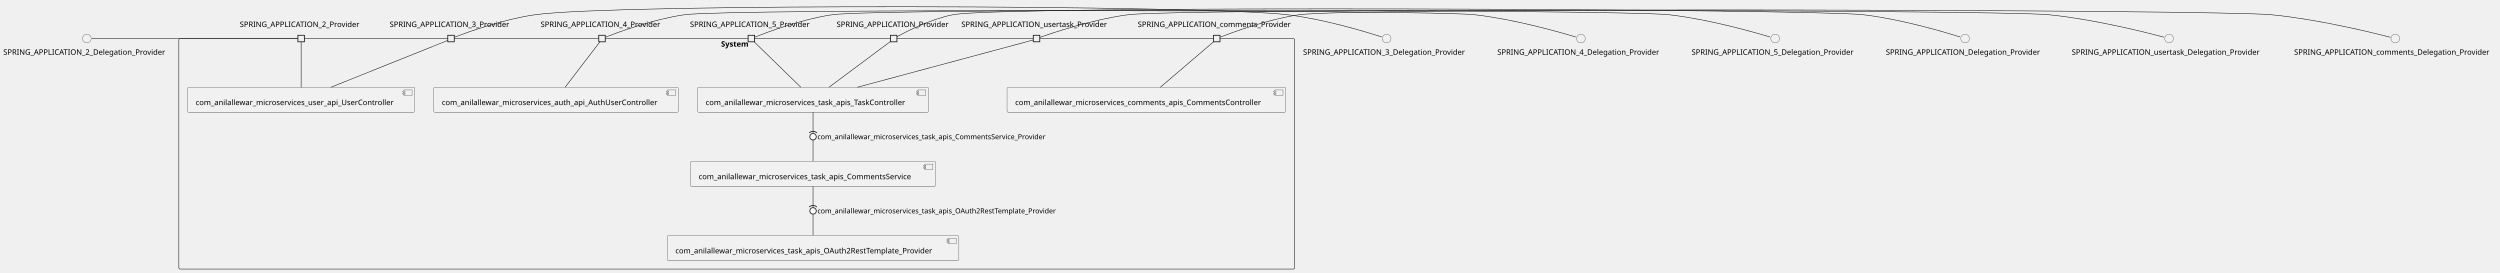
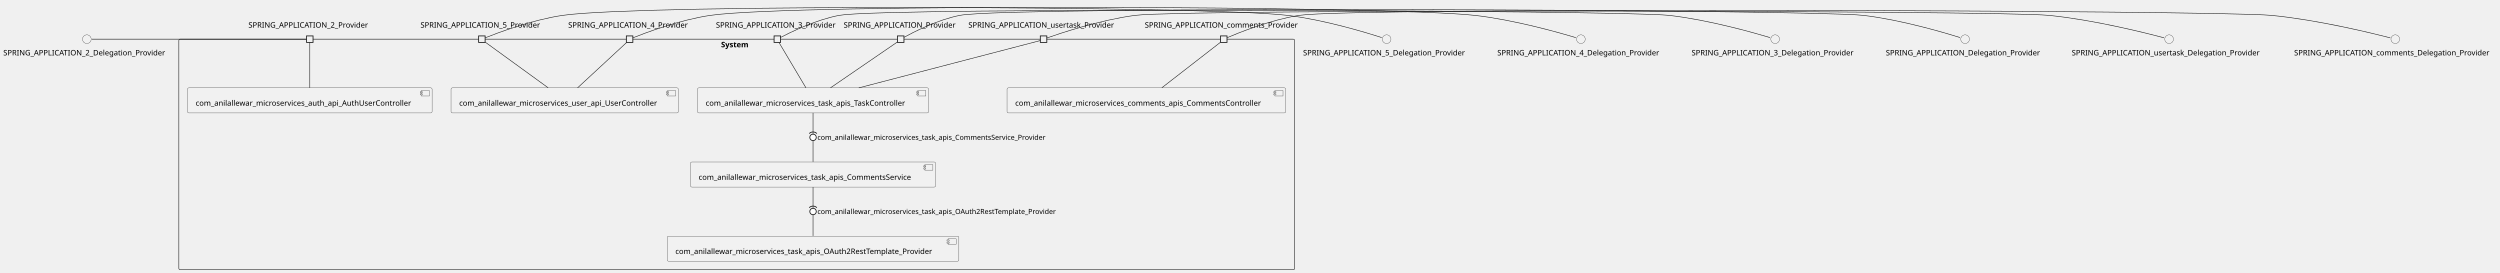
- <svg xmlns="http://www.w3.org/2000/svg" xmlns:xlink="http://www.w3.org/1999/xlink" contentStyleType="text/css" height="503px" preserveAspectRatio="none" style="width:4620px;height:503px;background:#FFFFFF;" version="1.1" viewBox="0 0 4620 503" width="4620px" zoomAndPan="magnify">
+ <svg xmlns="http://www.w3.org/2000/svg" xmlns:xlink="http://www.w3.org/1999/xlink" contentStyleType="text/css" height="504px" preserveAspectRatio="none" style="width:4620px;height:504px;background:#FFFFFF;" version="1.1" viewBox="0 0 4620 504" width="4620px" zoomAndPan="magnify">
  <defs />
  <g>
    <g id="cluster_System">
-       <rect fill="none" height="426" rx="2.5" ry="2.5" style="stroke:#181818;stroke-width:1.0;" width="2062" x="330.5" y="71.23" />
-       <text fill="#000000" font-family="sans-serif" font-size="14" font-weight="bold" lengthAdjust="spacing" textLength="58" x="1332.5" y="86.225">System</text>
+       <rect fill="none" height="426" rx="2.5" ry="2.5" style="stroke:#181818;stroke-width:1.0;" width="2062" x="330.5" y="72.38" />
+       <text fill="#000000" font-family="sans-serif" font-size="14" font-weight="bold" lengthAdjust="spacing" textLength="58" x="1332.5" y="87.375">System</text>
    </g>
    <g id="elem_com_anilallewar_microservices_auth_api_AuthUserController">
-       <a href="anilallewar-microservices-basics-spring-boot.repository#_xX5VepGvEe-r9oGI5_bBxA" target="_top" title="anilallewar-microservices-basics-spring-boot.repository#_xX5VepGvEe-r9oGI5_bBxA" xlink:actuate="onRequest" xlink:href="anilallewar-microservices-basics-spring-boot.repository#_xX5VepGvEe-r9oGI5_bBxA" xlink:show="new" xlink:title="anilallewar-microservices-basics-spring-boot.repository#_xX5VepGvEe-r9oGI5_bBxA" xlink:type="simple">
-         <rect fill="#F1F1F1" height="46.297" rx="2.5" ry="2.5" style="stroke:#181818;stroke-width:0.5;" width="452" x="801.5" y="161.23" />
-         <rect fill="#F1F1F1" height="10" style="stroke:#181818;stroke-width:0.5;" width="15" x="1233.5" y="166.23" />
-         <rect fill="#F1F1F1" height="2" style="stroke:#181818;stroke-width:0.5;" width="4" x="1231.5" y="168.23" />
-         <rect fill="#F1F1F1" height="2" style="stroke:#181818;stroke-width:0.5;" width="4" x="1231.5" y="172.23" />
-         <text fill="#000000" font-family="sans-serif" font-size="14" lengthAdjust="spacing" textLength="412" x="816.5" y="194.225">com_anilallewar_microservices_auth_api_AuthUserController</text>
+       <a href="anilallewar-microservices-basics-spring-boot.repository#_yw26KpJ4Ee-RC6Q1hy7jyQ" target="_top" title="anilallewar-microservices-basics-spring-boot.repository#_yw26KpJ4Ee-RC6Q1hy7jyQ" xlink:actuate="onRequest" xlink:href="anilallewar-microservices-basics-spring-boot.repository#_yw26KpJ4Ee-RC6Q1hy7jyQ" xlink:show="new" xlink:title="anilallewar-microservices-basics-spring-boot.repository#_yw26KpJ4Ee-RC6Q1hy7jyQ" xlink:type="simple">
+         <rect fill="#F1F1F1" height="46.297" rx="2.5" ry="2.5" style="stroke:#181818;stroke-width:0.5;" width="452" x="346.5" y="162.38" />
+         <rect fill="#F1F1F1" height="10" style="stroke:#181818;stroke-width:0.5;" width="15" x="778.5" y="167.38" />
+         <rect fill="#F1F1F1" height="2" style="stroke:#181818;stroke-width:0.5;" width="4" x="776.5" y="169.38" />
+         <rect fill="#F1F1F1" height="2" style="stroke:#181818;stroke-width:0.5;" width="4" x="776.5" y="173.38" />
+         <text fill="#000000" font-family="sans-serif" font-size="14" lengthAdjust="spacing" textLength="412" x="361.5" y="195.375">com_anilallewar_microservices_auth_api_AuthUserController</text>
      </a>
    </g>
    <g id="elem_com_anilallewar_microservices_comments_apis_CommentsController">
-       <a href="anilallewar-microservices-basics-spring-boot.repository#_xX5VepGvEe-r9oGI5_bBxA" target="_top" title="anilallewar-microservices-basics-spring-boot.repository#_xX5VepGvEe-r9oGI5_bBxA" xlink:actuate="onRequest" xlink:href="anilallewar-microservices-basics-spring-boot.repository#_xX5VepGvEe-r9oGI5_bBxA" xlink:show="new" xlink:title="anilallewar-microservices-basics-spring-boot.repository#_xX5VepGvEe-r9oGI5_bBxA" xlink:type="simple">
-         <rect fill="#F1F1F1" height="46.297" rx="2.5" ry="2.5" style="stroke:#181818;stroke-width:0.5;" width="515" x="1861" y="161.23" />
-         <rect fill="#F1F1F1" height="10" style="stroke:#181818;stroke-width:0.5;" width="15" x="2356" y="166.23" />
-         <rect fill="#F1F1F1" height="2" style="stroke:#181818;stroke-width:0.5;" width="4" x="2354" y="168.23" />
-         <rect fill="#F1F1F1" height="2" style="stroke:#181818;stroke-width:0.5;" width="4" x="2354" y="172.23" />
-         <text fill="#000000" font-family="sans-serif" font-size="14" lengthAdjust="spacing" textLength="475" x="1876" y="194.225">com_anilallewar_microservices_comments_apis_CommentsController</text>
+       <a href="anilallewar-microservices-basics-spring-boot.repository#_yw26KpJ4Ee-RC6Q1hy7jyQ" target="_top" title="anilallewar-microservices-basics-spring-boot.repository#_yw26KpJ4Ee-RC6Q1hy7jyQ" xlink:actuate="onRequest" xlink:href="anilallewar-microservices-basics-spring-boot.repository#_yw26KpJ4Ee-RC6Q1hy7jyQ" xlink:show="new" xlink:title="anilallewar-microservices-basics-spring-boot.repository#_yw26KpJ4Ee-RC6Q1hy7jyQ" xlink:type="simple">
+         <rect fill="#F1F1F1" height="46.297" rx="2.5" ry="2.5" style="stroke:#181818;stroke-width:0.5;" width="515" x="1861" y="162.38" />
+         <rect fill="#F1F1F1" height="10" style="stroke:#181818;stroke-width:0.5;" width="15" x="2356" y="167.38" />
+         <rect fill="#F1F1F1" height="2" style="stroke:#181818;stroke-width:0.5;" width="4" x="2354" y="169.38" />
+         <rect fill="#F1F1F1" height="2" style="stroke:#181818;stroke-width:0.5;" width="4" x="2354" y="173.38" />
+         <text fill="#000000" font-family="sans-serif" font-size="14" lengthAdjust="spacing" textLength="475" x="1876" y="195.375">com_anilallewar_microservices_comments_apis_CommentsController</text>
      </a>
    </g>
    <g id="elem_com_anilallewar_microservices_task_apis_CommentsService">
-       <a href="anilallewar-microservices-basics-spring-boot.repository#_xX5VepGvEe-r9oGI5_bBxA" target="_top" title="anilallewar-microservices-basics-spring-boot.repository#_xX5VepGvEe-r9oGI5_bBxA" xlink:actuate="onRequest" xlink:href="anilallewar-microservices-basics-spring-boot.repository#_xX5VepGvEe-r9oGI5_bBxA" xlink:show="new" xlink:title="anilallewar-microservices-basics-spring-boot.repository#_xX5VepGvEe-r9oGI5_bBxA" xlink:type="simple">
-         <rect fill="#F1F1F1" height="46.297" rx="2.5" ry="2.5" style="stroke:#181818;stroke-width:0.5;" width="453" x="1276" y="298.23" />
-         <rect fill="#F1F1F1" height="10" style="stroke:#181818;stroke-width:0.5;" width="15" x="1709" y="303.23" />
-         <rect fill="#F1F1F1" height="2" style="stroke:#181818;stroke-width:0.5;" width="4" x="1707" y="305.23" />
-         <rect fill="#F1F1F1" height="2" style="stroke:#181818;stroke-width:0.5;" width="4" x="1707" y="309.23" />
-         <text fill="#000000" font-family="sans-serif" font-size="14" lengthAdjust="spacing" textLength="413" x="1291" y="331.225">com_anilallewar_microservices_task_apis_CommentsService</text>
+       <a href="anilallewar-microservices-basics-spring-boot.repository#_yw26KpJ4Ee-RC6Q1hy7jyQ" target="_top" title="anilallewar-microservices-basics-spring-boot.repository#_yw26KpJ4Ee-RC6Q1hy7jyQ" xlink:actuate="onRequest" xlink:href="anilallewar-microservices-basics-spring-boot.repository#_yw26KpJ4Ee-RC6Q1hy7jyQ" xlink:show="new" xlink:title="anilallewar-microservices-basics-spring-boot.repository#_yw26KpJ4Ee-RC6Q1hy7jyQ" xlink:type="simple">
+         <rect fill="#F1F1F1" height="46.297" rx="2.5" ry="2.5" style="stroke:#181818;stroke-width:0.5;" width="453" x="1276" y="299.38" />
+         <rect fill="#F1F1F1" height="10" style="stroke:#181818;stroke-width:0.5;" width="15" x="1709" y="304.38" />
+         <rect fill="#F1F1F1" height="2" style="stroke:#181818;stroke-width:0.5;" width="4" x="1707" y="306.38" />
+         <rect fill="#F1F1F1" height="2" style="stroke:#181818;stroke-width:0.5;" width="4" x="1707" y="310.38" />
+         <text fill="#000000" font-family="sans-serif" font-size="14" lengthAdjust="spacing" textLength="413" x="1291" y="332.375">com_anilallewar_microservices_task_apis_CommentsService</text>
      </a>
    </g>
    <g id="elem_com_anilallewar_microservices_task_apis_OAuth2RestTemplate_Provider">
-       <a href="anilallewar-microservices-basics-spring-boot.repository#_xX5VepGvEe-r9oGI5_bBxA" target="_top" title="anilallewar-microservices-basics-spring-boot.repository#_xX5VepGvEe-r9oGI5_bBxA" xlink:actuate="onRequest" xlink:href="anilallewar-microservices-basics-spring-boot.repository#_xX5VepGvEe-r9oGI5_bBxA" xlink:show="new" xlink:title="anilallewar-microservices-basics-spring-boot.repository#_xX5VepGvEe-r9oGI5_bBxA" xlink:type="simple">
-         <rect fill="#F1F1F1" height="46.297" rx="2.5" ry="2.5" style="stroke:#181818;stroke-width:0.5;" width="539" x="1233" y="435.23" />
-         <rect fill="#F1F1F1" height="10" style="stroke:#181818;stroke-width:0.5;" width="15" x="1752" y="440.23" />
-         <rect fill="#F1F1F1" height="2" style="stroke:#181818;stroke-width:0.5;" width="4" x="1750" y="442.23" />
-         <rect fill="#F1F1F1" height="2" style="stroke:#181818;stroke-width:0.5;" width="4" x="1750" y="446.23" />
-         <text fill="#000000" font-family="sans-serif" font-size="14" lengthAdjust="spacing" textLength="499" x="1248" y="468.225">com_anilallewar_microservices_task_apis_OAuth2RestTemplate_Provider</text>
+       <a href="anilallewar-microservices-basics-spring-boot.repository#_yw26KpJ4Ee-RC6Q1hy7jyQ" target="_top" title="anilallewar-microservices-basics-spring-boot.repository#_yw26KpJ4Ee-RC6Q1hy7jyQ" xlink:actuate="onRequest" xlink:href="anilallewar-microservices-basics-spring-boot.repository#_yw26KpJ4Ee-RC6Q1hy7jyQ" xlink:show="new" xlink:title="anilallewar-microservices-basics-spring-boot.repository#_yw26KpJ4Ee-RC6Q1hy7jyQ" xlink:type="simple">
+         <rect fill="#F1F1F1" height="46.297" rx="2.5" ry="2.5" style="stroke:#181818;stroke-width:0.5;" width="539" x="1233" y="436.38" />
+         <rect fill="#F1F1F1" height="10" style="stroke:#181818;stroke-width:0.5;" width="15" x="1752" y="441.38" />
+         <rect fill="#F1F1F1" height="2" style="stroke:#181818;stroke-width:0.5;" width="4" x="1750" y="443.38" />
+         <rect fill="#F1F1F1" height="2" style="stroke:#181818;stroke-width:0.5;" width="4" x="1750" y="447.38" />
+         <text fill="#000000" font-family="sans-serif" font-size="14" lengthAdjust="spacing" textLength="499" x="1248" y="469.375">com_anilallewar_microservices_task_apis_OAuth2RestTemplate_Provider</text>
      </a>
    </g>
    <g id="elem_com_anilallewar_microservices_task_apis_TaskController">
-       <a href="anilallewar-microservices-basics-spring-boot.repository#_xX5VepGvEe-r9oGI5_bBxA" target="_top" title="anilallewar-microservices-basics-spring-boot.repository#_xX5VepGvEe-r9oGI5_bBxA" xlink:actuate="onRequest" xlink:href="anilallewar-microservices-basics-spring-boot.repository#_xX5VepGvEe-r9oGI5_bBxA" xlink:show="new" xlink:title="anilallewar-microservices-basics-spring-boot.repository#_xX5VepGvEe-r9oGI5_bBxA" xlink:type="simple">
-         <rect fill="#F1F1F1" height="46.297" rx="2.5" ry="2.5" style="stroke:#181818;stroke-width:0.5;" width="427" x="1289" y="161.23" />
-         <rect fill="#F1F1F1" height="10" style="stroke:#181818;stroke-width:0.5;" width="15" x="1696" y="166.23" />
-         <rect fill="#F1F1F1" height="2" style="stroke:#181818;stroke-width:0.5;" width="4" x="1694" y="168.23" />
-         <rect fill="#F1F1F1" height="2" style="stroke:#181818;stroke-width:0.5;" width="4" x="1694" y="172.23" />
-         <text fill="#000000" font-family="sans-serif" font-size="14" lengthAdjust="spacing" textLength="387" x="1304" y="194.225">com_anilallewar_microservices_task_apis_TaskController</text>
+       <a href="anilallewar-microservices-basics-spring-boot.repository#_yw26KpJ4Ee-RC6Q1hy7jyQ" target="_top" title="anilallewar-microservices-basics-spring-boot.repository#_yw26KpJ4Ee-RC6Q1hy7jyQ" xlink:actuate="onRequest" xlink:href="anilallewar-microservices-basics-spring-boot.repository#_yw26KpJ4Ee-RC6Q1hy7jyQ" xlink:show="new" xlink:title="anilallewar-microservices-basics-spring-boot.repository#_yw26KpJ4Ee-RC6Q1hy7jyQ" xlink:type="simple">
+         <rect fill="#F1F1F1" height="46.297" rx="2.5" ry="2.5" style="stroke:#181818;stroke-width:0.5;" width="427" x="1289" y="162.38" />
+         <rect fill="#F1F1F1" height="10" style="stroke:#181818;stroke-width:0.5;" width="15" x="1696" y="167.38" />
+         <rect fill="#F1F1F1" height="2" style="stroke:#181818;stroke-width:0.5;" width="4" x="1694" y="169.38" />
+         <rect fill="#F1F1F1" height="2" style="stroke:#181818;stroke-width:0.5;" width="4" x="1694" y="173.38" />
+         <text fill="#000000" font-family="sans-serif" font-size="14" lengthAdjust="spacing" textLength="387" x="1304" y="195.375">com_anilallewar_microservices_task_apis_TaskController</text>
      </a>
    </g>
    <g id="elem_com_anilallewar_microservices_user_api_UserController">
-       <a href="anilallewar-microservices-basics-spring-boot.repository#_xX5VepGvEe-r9oGI5_bBxA" target="_top" title="anilallewar-microservices-basics-spring-boot.repository#_xX5VepGvEe-r9oGI5_bBxA" xlink:actuate="onRequest" xlink:href="anilallewar-microservices-basics-spring-boot.repository#_xX5VepGvEe-r9oGI5_bBxA" xlink:show="new" xlink:title="anilallewar-microservices-basics-spring-boot.repository#_xX5VepGvEe-r9oGI5_bBxA" xlink:type="simple">
-         <rect fill="#F1F1F1" height="46.297" rx="2.5" ry="2.5" style="stroke:#181818;stroke-width:0.5;" width="420" x="346.5" y="161.23" />
-         <rect fill="#F1F1F1" height="10" style="stroke:#181818;stroke-width:0.5;" width="15" x="746.5" y="166.23" />
-         <rect fill="#F1F1F1" height="2" style="stroke:#181818;stroke-width:0.5;" width="4" x="744.5" y="168.23" />
-         <rect fill="#F1F1F1" height="2" style="stroke:#181818;stroke-width:0.5;" width="4" x="744.5" y="172.23" />
-         <text fill="#000000" font-family="sans-serif" font-size="14" lengthAdjust="spacing" textLength="380" x="361.5" y="194.225">com_anilallewar_microservices_user_api_UserController</text>
+       <a href="anilallewar-microservices-basics-spring-boot.repository#_yw26KpJ4Ee-RC6Q1hy7jyQ" target="_top" title="anilallewar-microservices-basics-spring-boot.repository#_yw26KpJ4Ee-RC6Q1hy7jyQ" xlink:actuate="onRequest" xlink:href="anilallewar-microservices-basics-spring-boot.repository#_yw26KpJ4Ee-RC6Q1hy7jyQ" xlink:show="new" xlink:title="anilallewar-microservices-basics-spring-boot.repository#_yw26KpJ4Ee-RC6Q1hy7jyQ" xlink:type="simple">
+         <rect fill="#F1F1F1" height="46.297" rx="2.5" ry="2.5" style="stroke:#181818;stroke-width:0.5;" width="420" x="833.5" y="162.38" />
+         <rect fill="#F1F1F1" height="10" style="stroke:#181818;stroke-width:0.5;" width="15" x="1233.5" y="167.38" />
+         <rect fill="#F1F1F1" height="2" style="stroke:#181818;stroke-width:0.5;" width="4" x="1231.5" y="169.38" />
+         <rect fill="#F1F1F1" height="2" style="stroke:#181818;stroke-width:0.5;" width="4" x="1231.5" y="173.38" />
+         <text fill="#000000" font-family="sans-serif" font-size="14" lengthAdjust="spacing" textLength="380" x="848.5" y="195.375">com_anilallewar_microservices_user_api_UserController</text>
      </a>
    </g>
-     <text fill="#000000" font-family="sans-serif" font-size="14" lengthAdjust="spacing" textLength="227" x="443" y="49.928">SPRING_APPLICATION_2_Provider</text>
-     <rect fill="#F1F1F1" height="12" style="stroke:#181818;stroke-width:1.5;" width="12" x="550.5" y="65.23" />
-     <text fill="#000000" font-family="sans-serif" font-size="14" lengthAdjust="spacing" textLength="227" x="720" y="49.928">SPRING_APPLICATION_3_Provider</text>
-     <rect fill="#F1F1F1" height="12" style="stroke:#181818;stroke-width:1.5;" width="12" x="827.5" y="65.23" />
-     <text fill="#000000" font-family="sans-serif" font-size="14" lengthAdjust="spacing" textLength="227" x="999" y="49.928">SPRING_APPLICATION_4_Provider</text>
-     <rect fill="#F1F1F1" height="12" style="stroke:#181818;stroke-width:1.5;" width="12" x="1106.5" y="65.23" />
-     <text fill="#000000" font-family="sans-serif" font-size="14" lengthAdjust="spacing" textLength="227" x="1275" y="49.928">SPRING_APPLICATION_5_Provider</text>
-     <rect fill="#F1F1F1" height="12" style="stroke:#181818;stroke-width:1.5;" width="12" x="1382.5" y="65.23" />
-     <text fill="#000000" font-family="sans-serif" font-size="14" lengthAdjust="spacing" textLength="211" x="1546" y="49.928">SPRING_APPLICATION_Provider</text>
-     <rect fill="#F1F1F1" height="12" style="stroke:#181818;stroke-width:1.5;" width="12" x="1645.5" y="65.23" />
-     <text fill="#000000" font-family="sans-serif" font-size="14" lengthAdjust="spacing" textLength="292" x="2102.5" y="49.928">SPRING_APPLICATION_comments_Provider</text>
-     <rect fill="#F1F1F1" height="12" style="stroke:#181818;stroke-width:1.5;" width="12" x="2242.5" y="65.23" />
-     <text fill="#000000" font-family="sans-serif" font-size="14" lengthAdjust="spacing" textLength="278" x="1776.5" y="49.928">SPRING_APPLICATION_usertask_Provider</text>
-     <rect fill="#F1F1F1" height="12" style="stroke:#181818;stroke-width:1.5;" width="12" x="1909.5" y="65.23" />
+     <text fill="#000000" font-family="sans-serif" font-size="14" lengthAdjust="spacing" textLength="227" x="459" y="51.078">SPRING_APPLICATION_2_Provider</text>
+     <rect fill="#F1F1F1" height="12" style="stroke:#181818;stroke-width:1.5;" width="12" x="566.5" y="66.38" />
+     <text fill="#000000" font-family="sans-serif" font-size="14" lengthAdjust="spacing" textLength="227" x="1323" y="51.078">SPRING_APPLICATION_3_Provider</text>
+     <rect fill="#F1F1F1" height="12" style="stroke:#181818;stroke-width:1.5;" width="12" x="1430.5" y="66.38" />
+     <text fill="#000000" font-family="sans-serif" font-size="14" lengthAdjust="spacing" textLength="227" x="1050" y="51.078">SPRING_APPLICATION_4_Provider</text>
+     <rect fill="#F1F1F1" height="12" style="stroke:#181818;stroke-width:1.5;" width="12" x="1157.5" y="66.38" />
+     <text fill="#000000" font-family="sans-serif" font-size="14" lengthAdjust="spacing" textLength="227" x="777" y="51.078">SPRING_APPLICATION_5_Provider</text>
+     <rect fill="#F1F1F1" height="12" style="stroke:#181818;stroke-width:1.5;" width="12" x="884.5" y="66.38" />
+     <text fill="#000000" font-family="sans-serif" font-size="14" lengthAdjust="spacing" textLength="211" x="1559" y="51.078">SPRING_APPLICATION_Provider</text>
+     <rect fill="#F1F1F1" height="12" style="stroke:#181818;stroke-width:1.5;" width="12" x="1658.5" y="66.38" />
+     <text fill="#000000" font-family="sans-serif" font-size="14" lengthAdjust="spacing" textLength="292" x="2115.5" y="51.078">SPRING_APPLICATION_comments_Provider</text>
+     <rect fill="#F1F1F1" height="12" style="stroke:#181818;stroke-width:1.5;" width="12" x="2255.5" y="66.38" />
+     <text fill="#000000" font-family="sans-serif" font-size="14" lengthAdjust="spacing" textLength="278" x="1789.5" y="51.078">SPRING_APPLICATION_usertask_Provider</text>
+     <rect fill="#F1F1F1" height="12" style="stroke:#181818;stroke-width:1.5;" width="12" x="1922.5" y="66.38" />
    <g id="elem_SPRING_APPLICATION_2_Delegation_Provider">
-       <ellipse cx="160.5" cy="71.23" fill="#F1F1F1" rx="8" ry="8" style="stroke:#181818;stroke-width:0.5;" />
-       <text fill="#000000" font-family="sans-serif" font-size="14" lengthAdjust="spacing" textLength="309" x="6" y="101.225">SPRING_APPLICATION_2_Delegation_Provider</text>
+       <ellipse cx="160.5" cy="72.38" fill="#F1F1F1" rx="8" ry="8" style="stroke:#181818;stroke-width:0.5;" />
+       <text fill="#000000" font-family="sans-serif" font-size="14" lengthAdjust="spacing" textLength="309" x="6" y="102.375">SPRING_APPLICATION_2_Delegation_Provider</text>
    </g>
    <g id="elem_SPRING_APPLICATION_3_Delegation_Provider">
-       <ellipse cx="2562.5" cy="71.23" fill="#F1F1F1" rx="8" ry="8" style="stroke:#181818;stroke-width:0.5;" />
-       <text fill="#000000" font-family="sans-serif" font-size="14" lengthAdjust="spacing" textLength="309" x="2408" y="101.225">SPRING_APPLICATION_3_Delegation_Provider</text>
+       <ellipse cx="3280.5" cy="72.38" fill="#F1F1F1" rx="8" ry="8" style="stroke:#181818;stroke-width:0.5;" />
+       <text fill="#000000" font-family="sans-serif" font-size="14" lengthAdjust="spacing" textLength="309" x="3126" y="102.375">SPRING_APPLICATION_3_Delegation_Provider</text>
    </g>
    <g id="elem_SPRING_APPLICATION_4_Delegation_Provider">
-       <ellipse cx="2921.5" cy="71.23" fill="#F1F1F1" rx="8" ry="8" style="stroke:#181818;stroke-width:0.5;" />
-       <text fill="#000000" font-family="sans-serif" font-size="14" lengthAdjust="spacing" textLength="309" x="2767" y="101.225">SPRING_APPLICATION_4_Delegation_Provider</text>
+       <ellipse cx="2921.5" cy="72.38" fill="#F1F1F1" rx="8" ry="8" style="stroke:#181818;stroke-width:0.5;" />
+       <text fill="#000000" font-family="sans-serif" font-size="14" lengthAdjust="spacing" textLength="309" x="2767" y="102.375">SPRING_APPLICATION_4_Delegation_Provider</text>
    </g>
    <g id="elem_SPRING_APPLICATION_5_Delegation_Provider">
-       <ellipse cx="3280.5" cy="71.23" fill="#F1F1F1" rx="8" ry="8" style="stroke:#181818;stroke-width:0.5;" />
-       <text fill="#000000" font-family="sans-serif" font-size="14" lengthAdjust="spacing" textLength="309" x="3126" y="101.225">SPRING_APPLICATION_5_Delegation_Provider</text>
+       <ellipse cx="2562.5" cy="72.38" fill="#F1F1F1" rx="8" ry="8" style="stroke:#181818;stroke-width:0.5;" />
+       <text fill="#000000" font-family="sans-serif" font-size="14" lengthAdjust="spacing" textLength="309" x="2408" y="102.375">SPRING_APPLICATION_5_Delegation_Provider</text>
    </g>
    <g id="elem_SPRING_APPLICATION_Delegation_Provider">
-       <ellipse cx="3631.5" cy="71.23" fill="#F1F1F1" rx="8" ry="8" style="stroke:#181818;stroke-width:0.5;" />
-       <text fill="#000000" font-family="sans-serif" font-size="14" lengthAdjust="spacing" textLength="293" x="3485" y="101.225">SPRING_APPLICATION_Delegation_Provider</text>
+       <ellipse cx="3631.5" cy="72.38" fill="#F1F1F1" rx="8" ry="8" style="stroke:#181818;stroke-width:0.5;" />
+       <text fill="#000000" font-family="sans-serif" font-size="14" lengthAdjust="spacing" textLength="293" x="3485" y="102.375">SPRING_APPLICATION_Delegation_Provider</text>
    </g>
    <g id="elem_SPRING_APPLICATION_comments_Delegation_Provider">
-       <ellipse cx="4426.5" cy="71.23" fill="#F1F1F1" rx="8" ry="8" style="stroke:#181818;stroke-width:0.5;" />
-       <text fill="#000000" font-family="sans-serif" font-size="14" lengthAdjust="spacing" textLength="374" x="4239.5" y="101.225">SPRING_APPLICATION_comments_Delegation_Provider</text>
+       <ellipse cx="4426.5" cy="72.38" fill="#F1F1F1" rx="8" ry="8" style="stroke:#181818;stroke-width:0.5;" />
+       <text fill="#000000" font-family="sans-serif" font-size="14" lengthAdjust="spacing" textLength="374" x="4239.5" y="102.375">SPRING_APPLICATION_comments_Delegation_Provider</text>
    </g>
    <g id="elem_SPRING_APPLICATION_usertask_Delegation_Provider">
-       <ellipse cx="4008.5" cy="71.23" fill="#F1F1F1" rx="8" ry="8" style="stroke:#181818;stroke-width:0.5;" />
-       <text fill="#000000" font-family="sans-serif" font-size="14" lengthAdjust="spacing" textLength="360" x="3828.5" y="101.225">SPRING_APPLICATION_usertask_Delegation_Provider</text>
+       <ellipse cx="4008.5" cy="72.38" fill="#F1F1F1" rx="8" ry="8" style="stroke:#181818;stroke-width:0.5;" />
+       <text fill="#000000" font-family="sans-serif" font-size="14" lengthAdjust="spacing" textLength="360" x="3828.5" y="102.375">SPRING_APPLICATION_usertask_Delegation_Provider</text>
    </g>
    <g id="link_SPRING_APPLICATION_2_Delegation_Provider_SPRING_APPLICATION_2_Provider">
-       <path d="M169.73,71.23 C222.11,71.23 508.14,71.23 550.31,71.23 " fill="none" id="SPRING_APPLICATION_2_Delegation_Provider-SPRING_APPLICATION_2_Provider" style="stroke:#181818;stroke-width:1.0;" />
+       <path d="M169.69,72.38 C223.3,72.38 523.27,72.38 566.35,72.38 " fill="none" id="SPRING_APPLICATION_2_Delegation_Provider-SPRING_APPLICATION_2_Provider" style="stroke:#181818;stroke-width:1.0;" />
    </g>
-     <g id="link_SPRING_APPLICATION_2_Provider_com_anilallewar_microservices_user_api_UserController">
-       <path d="M556.5,77.29 C556.5,91.88 556.5,134.69 556.5,161.21 " fill="none" id="SPRING_APPLICATION_2_Provider-com_anilallewar_microservices_user_api_UserController" style="stroke:#181818;stroke-width:1.0;" />
+     <g id="link_SPRING_APPLICATION_2_Provider_com_anilallewar_microservices_auth_api_AuthUserController">
+       <path d="M572.5,78.44 C572.5,93.03 572.5,135.84 572.5,162.36 " fill="none" id="SPRING_APPLICATION_2_Provider-com_anilallewar_microservices_auth_api_AuthUserController" style="stroke:#181818;stroke-width:1.0;" />
    </g>
    <g id="link_SPRING_APPLICATION_3_Delegation_Provider_SPRING_APPLICATION_3_Provider">
-       <path d="M2553.47,68.26 C2527.03,59.74 2447.32,35.31 2379,27.23 C2225.62,9.1 1141.98,6 989,27.23 C929.25,35.52 860.18,60.92 839.59,68.84 " fill="none" id="SPRING_APPLICATION_3_Delegation_Provider-SPRING_APPLICATION_3_Provider" style="stroke:#181818;stroke-width:1.0;" />
+       <path d="M3271.22,69.53 C3243.27,61.12 3157.32,36.49 3084,28.38 C2999.35,19.02 1634.74,12.84 1551,28.38 C1507.66,36.42 1459.55,60.23 1442.72,69.04 " fill="none" id="SPRING_APPLICATION_3_Delegation_Provider-SPRING_APPLICATION_3_Provider" style="stroke:#181818;stroke-width:1.0;" />
    </g>
-     <g id="link_SPRING_APPLICATION_3_Provider_com_anilallewar_microservices_user_api_UserController">
-       <path d="M827.46,74.65 C799.65,85.8 682.32,132.81 611.49,161.2 " fill="none" id="SPRING_APPLICATION_3_Provider-com_anilallewar_microservices_user_api_UserController" style="stroke:#181818;stroke-width:1.0;" />
+     <g id="link_SPRING_APPLICATION_3_Provider_com_anilallewar_microservices_task_apis_TaskController">
+       <path d="M1439.51,78.44 C1448.18,93.03 1473.64,135.84 1489.41,162.36 " fill="none" id="SPRING_APPLICATION_3_Provider-com_anilallewar_microservices_task_apis_TaskController" style="stroke:#181818;stroke-width:1.0;" />
    </g>
    <g id="link_SPRING_APPLICATION_4_Delegation_Provider_SPRING_APPLICATION_4_Provider">
-       <path d="M2912.22,68.38 C2884.27,59.97 2798.32,35.34 2725,27.23 C2644.38,18.31 1345.31,15.88 1265,27.23 C1206.61,35.48 1139.28,60.69 1118.75,68.73 " fill="none" id="SPRING_APPLICATION_4_Delegation_Provider-SPRING_APPLICATION_4_Provider" style="stroke:#181818;stroke-width:1.0;" />
+       <path d="M2912.22,69.53 C2884.27,61.12 2798.32,36.49 2725,28.38 C2569.06,11.13 1468.28,6 1313,28.38 C1255.69,36.64 1189.73,61.84 1169.62,69.88 " fill="none" id="SPRING_APPLICATION_4_Delegation_Provider-SPRING_APPLICATION_4_Provider" style="stroke:#181818;stroke-width:1.0;" />
    </g>
-     <g id="link_SPRING_APPLICATION_4_Provider_com_anilallewar_microservices_auth_api_AuthUserController">
-       <path d="M1108.63,77.29 C1097.45,91.88 1064.67,134.69 1044.36,161.21 " fill="none" id="SPRING_APPLICATION_4_Provider-com_anilallewar_microservices_auth_api_AuthUserController" style="stroke:#181818;stroke-width:1.0;" />
+     <g id="link_SPRING_APPLICATION_4_Provider_com_anilallewar_microservices_user_api_UserController">
+       <path d="M1158.03,78.44 C1142.26,93.03 1095.98,135.84 1067.31,162.36 " fill="none" id="SPRING_APPLICATION_4_Provider-com_anilallewar_microservices_user_api_UserController" style="stroke:#181818;stroke-width:1.0;" />
    </g>
    <g id="link_SPRING_APPLICATION_5_Delegation_Provider_SPRING_APPLICATION_5_Provider">
-       <path d="M3271.22,68.38 C3243.27,59.97 3157.32,35.34 3084,27.23 C2998.63,17.79 1623.01,14.98 1538,27.23 C1480.69,35.49 1414.73,60.69 1394.62,68.73 " fill="none" id="SPRING_APPLICATION_5_Delegation_Provider-SPRING_APPLICATION_5_Provider" style="stroke:#181818;stroke-width:1.0;" />
+       <path d="M2553.47,69.41 C2527.03,60.89 2447.32,36.46 2379,28.38 C2231.25,10.91 1187.26,7.16 1040,28.38 C982.69,36.64 916.73,61.84 896.62,69.88 " fill="none" id="SPRING_APPLICATION_5_Delegation_Provider-SPRING_APPLICATION_5_Provider" style="stroke:#181818;stroke-width:1.0;" />
    </g>
-     <g id="link_SPRING_APPLICATION_5_Provider_com_anilallewar_microservices_task_apis_TaskController">
-       <path d="M1393.69,77.29 C1408.68,91.88 1452.64,134.69 1479.88,161.21 " fill="none" id="SPRING_APPLICATION_5_Provider-com_anilallewar_microservices_task_apis_TaskController" style="stroke:#181818;stroke-width:1.0;" />
+     <g id="link_SPRING_APPLICATION_5_Provider_com_anilallewar_microservices_user_api_UserController">
+       <path d="M896.69,77.87 C915.97,91.86 975.93,135.36 1012.99,162.24 " fill="none" id="SPRING_APPLICATION_5_Provider-com_anilallewar_microservices_user_api_UserController" style="stroke:#181818;stroke-width:1.0;" />
    </g>
    <g id="link_SPRING_APPLICATION_Delegation_Provider_SPRING_APPLICATION_Provider">
-       <path d="M3622.22,68.26 C3595.04,59.74 3513.11,35.3 3443,27.23 C3350.17,16.54 1852.74,9.49 1761,27.23 C1719.56,35.24 1673.91,58.85 1657.66,67.77 " fill="none" id="SPRING_APPLICATION_Delegation_Provider-SPRING_APPLICATION_Provider" style="stroke:#181818;stroke-width:1.0;" />
+       <path d="M3622.22,69.41 C3595.04,60.89 3513.11,36.45 3443,28.38 C3350.89,17.77 1865.04,10.77 1774,28.38 C1732.56,36.39 1686.91,60 1670.66,68.92 " fill="none" id="SPRING_APPLICATION_Delegation_Provider-SPRING_APPLICATION_Provider" style="stroke:#181818;stroke-width:1.0;" />
    </g>
    <g id="link_SPRING_APPLICATION_Provider_com_anilallewar_microservices_task_apis_TaskController">
-       <path d="M1645.47,76.72 C1626.69,90.71 1568.3,134.21 1532.21,161.09 " fill="none" id="SPRING_APPLICATION_Provider-com_anilallewar_microservices_task_apis_TaskController" style="stroke:#181818;stroke-width:1.0;" />
+       <path d="M1658.35,77.6 C1638.35,91.3 1574.21,135.25 1534.72,162.3 " fill="none" id="SPRING_APPLICATION_Provider-com_anilallewar_microservices_task_apis_TaskController" style="stroke:#181818;stroke-width:1.0;" />
    </g>
    <g id="link_SPRING_APPLICATION_comments_Delegation_Provider_SPRING_APPLICATION_comments_Provider">
-       <path d="M4417.41,68.84 C4386.69,60.91 4283.83,35.48 4197,27.23 C4097.67,17.79 2499.8,13.26 2401,27.23 C2342.61,35.48 2275.28,60.69 2254.75,68.73 " fill="none" id="SPRING_APPLICATION_comments_Delegation_Provider-SPRING_APPLICATION_comments_Provider" style="stroke:#181818;stroke-width:1.0;" />
+       <path d="M4417.41,69.99 C4386.69,62.06 4283.83,36.63 4197,28.38 C4097.67,18.94 2499.62,13.2 2401,28.38 C2347.79,36.57 2287.04,61.37 2267.73,69.65 " fill="none" id="SPRING_APPLICATION_comments_Delegation_Provider-SPRING_APPLICATION_comments_Provider" style="stroke:#181818;stroke-width:1.0;" />
    </g>
    <g id="link_SPRING_APPLICATION_comments_Provider_com_anilallewar_microservices_comments_apis_CommentsController">
-       <path d="M2242.58,77.29 C2225.49,91.88 2175.35,134.69 2144.29,161.21 " fill="none" id="SPRING_APPLICATION_comments_Provider-com_anilallewar_microservices_comments_apis_CommentsController" style="stroke:#181818;stroke-width:1.0;" />
+       <path d="M2255.36,78.15 C2236.97,92.42 2181.51,135.47 2147.09,162.18 " fill="none" id="SPRING_APPLICATION_comments_Provider-com_anilallewar_microservices_comments_apis_CommentsController" style="stroke:#181818;stroke-width:1.0;" />
    </g>
    <g id="link_SPRING_APPLICATION_usertask_Delegation_Provider_SPRING_APPLICATION_usertask_Provider">
-       <path d="M3999.27,68.73 C3969,60.67 3869.86,35.44 3786,27.23 C3691.95,18.02 2178.74,15.26 2085,27.23 C2019.56,35.59 1943.27,61.39 1921.55,69.06 " fill="none" id="SPRING_APPLICATION_usertask_Delegation_Provider-SPRING_APPLICATION_usertask_Provider" style="stroke:#181818;stroke-width:1.0;" />
+       <path d="M3999.27,69.88 C3969,61.82 3869.86,36.59 3786,28.38 C3692.67,19.24 2191.02,16.5 2098,28.38 C2032.56,36.74 1956.27,62.54 1934.55,70.21 " fill="none" id="SPRING_APPLICATION_usertask_Delegation_Provider-SPRING_APPLICATION_usertask_Provider" style="stroke:#181818;stroke-width:1.0;" />
    </g>
    <g id="link_SPRING_APPLICATION_usertask_Provider_com_anilallewar_microservices_task_apis_TaskController">
-       <path d="M1909.34,73.89 C1873.82,83.43 1692.93,132.05 1584.67,161.15 " fill="none" id="SPRING_APPLICATION_usertask_Provider-com_anilallewar_microservices_task_apis_TaskController" style="stroke:#181818;stroke-width:1.0;" />
+       <path d="M1922.48,74.95 C1886.63,84.29 1699.09,133.16 1587.1,162.34 " fill="none" id="SPRING_APPLICATION_usertask_Provider-com_anilallewar_microservices_task_apis_TaskController" style="stroke:#181818;stroke-width:1.0;" />
    </g>
    <g id="link_com_anilallewar_microservices_task_apis_TaskController_com_anilallewar_microservices_task_apis_CommentsService">
-       <path d="M1502.5,207.52 C1502.5,232.54 1502.5,272.88 1502.5,297.9 " fill="none" id="com_anilallewar_microservices_task_apis_TaskController-com_anilallewar_microservices_task_apis_CommentsService" style="stroke:#181818;stroke-width:1.0;" />
-       <text fill="#000000" font-family="sans-serif" font-size="13" lengthAdjust="spacing" textLength="447" x="1510.5" y="257.297">com_anilallewar_microservices_task_apis_CommentsService_Provider</text>
-       <path d="M1509.571,245.639 A10,10 0 0 0 1495.429 245.639" fill="none" style="stroke:#181818;stroke-width:1.5;" />
-       <ellipse cx="1502.5" cy="252.71" fill="#FFFFFF" rx="6" ry="6" style="stroke:#181818;stroke-width:1.5;" />
+       <path d="M1502.5,208.67 C1502.5,233.69 1502.5,274.03 1502.5,299.05 " fill="none" id="com_anilallewar_microservices_task_apis_TaskController-com_anilallewar_microservices_task_apis_CommentsService" style="stroke:#181818;stroke-width:1.0;" />
+       <text fill="#000000" font-family="sans-serif" font-size="13" lengthAdjust="spacing" textLength="447" x="1510.5" y="258.447">com_anilallewar_microservices_task_apis_CommentsService_Provider</text>
+       <path d="M1509.571,246.789 A10,10 0 0 0 1495.429 246.789" fill="none" style="stroke:#181818;stroke-width:1.5;" />
+       <ellipse cx="1502.5" cy="253.86" fill="#FFFFFF" rx="6" ry="6" style="stroke:#181818;stroke-width:1.5;" />
    </g>
    <g id="link_com_anilallewar_microservices_task_apis_CommentsService_com_anilallewar_microservices_task_apis_OAuth2RestTemplate_Provider">
-       <path d="M1502.5,344.52 C1502.5,369.54 1502.5,409.88 1502.5,434.9 " fill="none" id="com_anilallewar_microservices_task_apis_CommentsService-com_anilallewar_microservices_task_apis_OAuth2RestTemplate_Provider" style="stroke:#181818;stroke-width:1.0;" />
-       <text fill="#000000" font-family="sans-serif" font-size="13" lengthAdjust="spacing" textLength="465" x="1510.5" y="394.297">com_anilallewar_microservices_task_apis_OAuth2RestTemplate_Provider</text>
-       <path d="M1509.571,382.639 A10,10 0 0 0 1495.429 382.639" fill="none" style="stroke:#181818;stroke-width:1.5;" />
-       <ellipse cx="1502.5" cy="389.71" fill="#FFFFFF" rx="6" ry="6" style="stroke:#181818;stroke-width:1.5;" />
+       <path d="M1502.5,345.67 C1502.5,370.69 1502.5,411.03 1502.5,436.05 " fill="none" id="com_anilallewar_microservices_task_apis_CommentsService-com_anilallewar_microservices_task_apis_OAuth2RestTemplate_Provider" style="stroke:#181818;stroke-width:1.0;" />
+       <text fill="#000000" font-family="sans-serif" font-size="13" lengthAdjust="spacing" textLength="465" x="1510.5" y="395.447">com_anilallewar_microservices_task_apis_OAuth2RestTemplate_Provider</text>
+       <path d="M1509.571,383.789 A10,10 0 0 0 1495.429 383.789" fill="none" style="stroke:#181818;stroke-width:1.5;" />
+       <ellipse cx="1502.5" cy="390.86" fill="#FFFFFF" rx="6" ry="6" style="stroke:#181818;stroke-width:1.5;" />
    </g>
  </g>
</svg>
